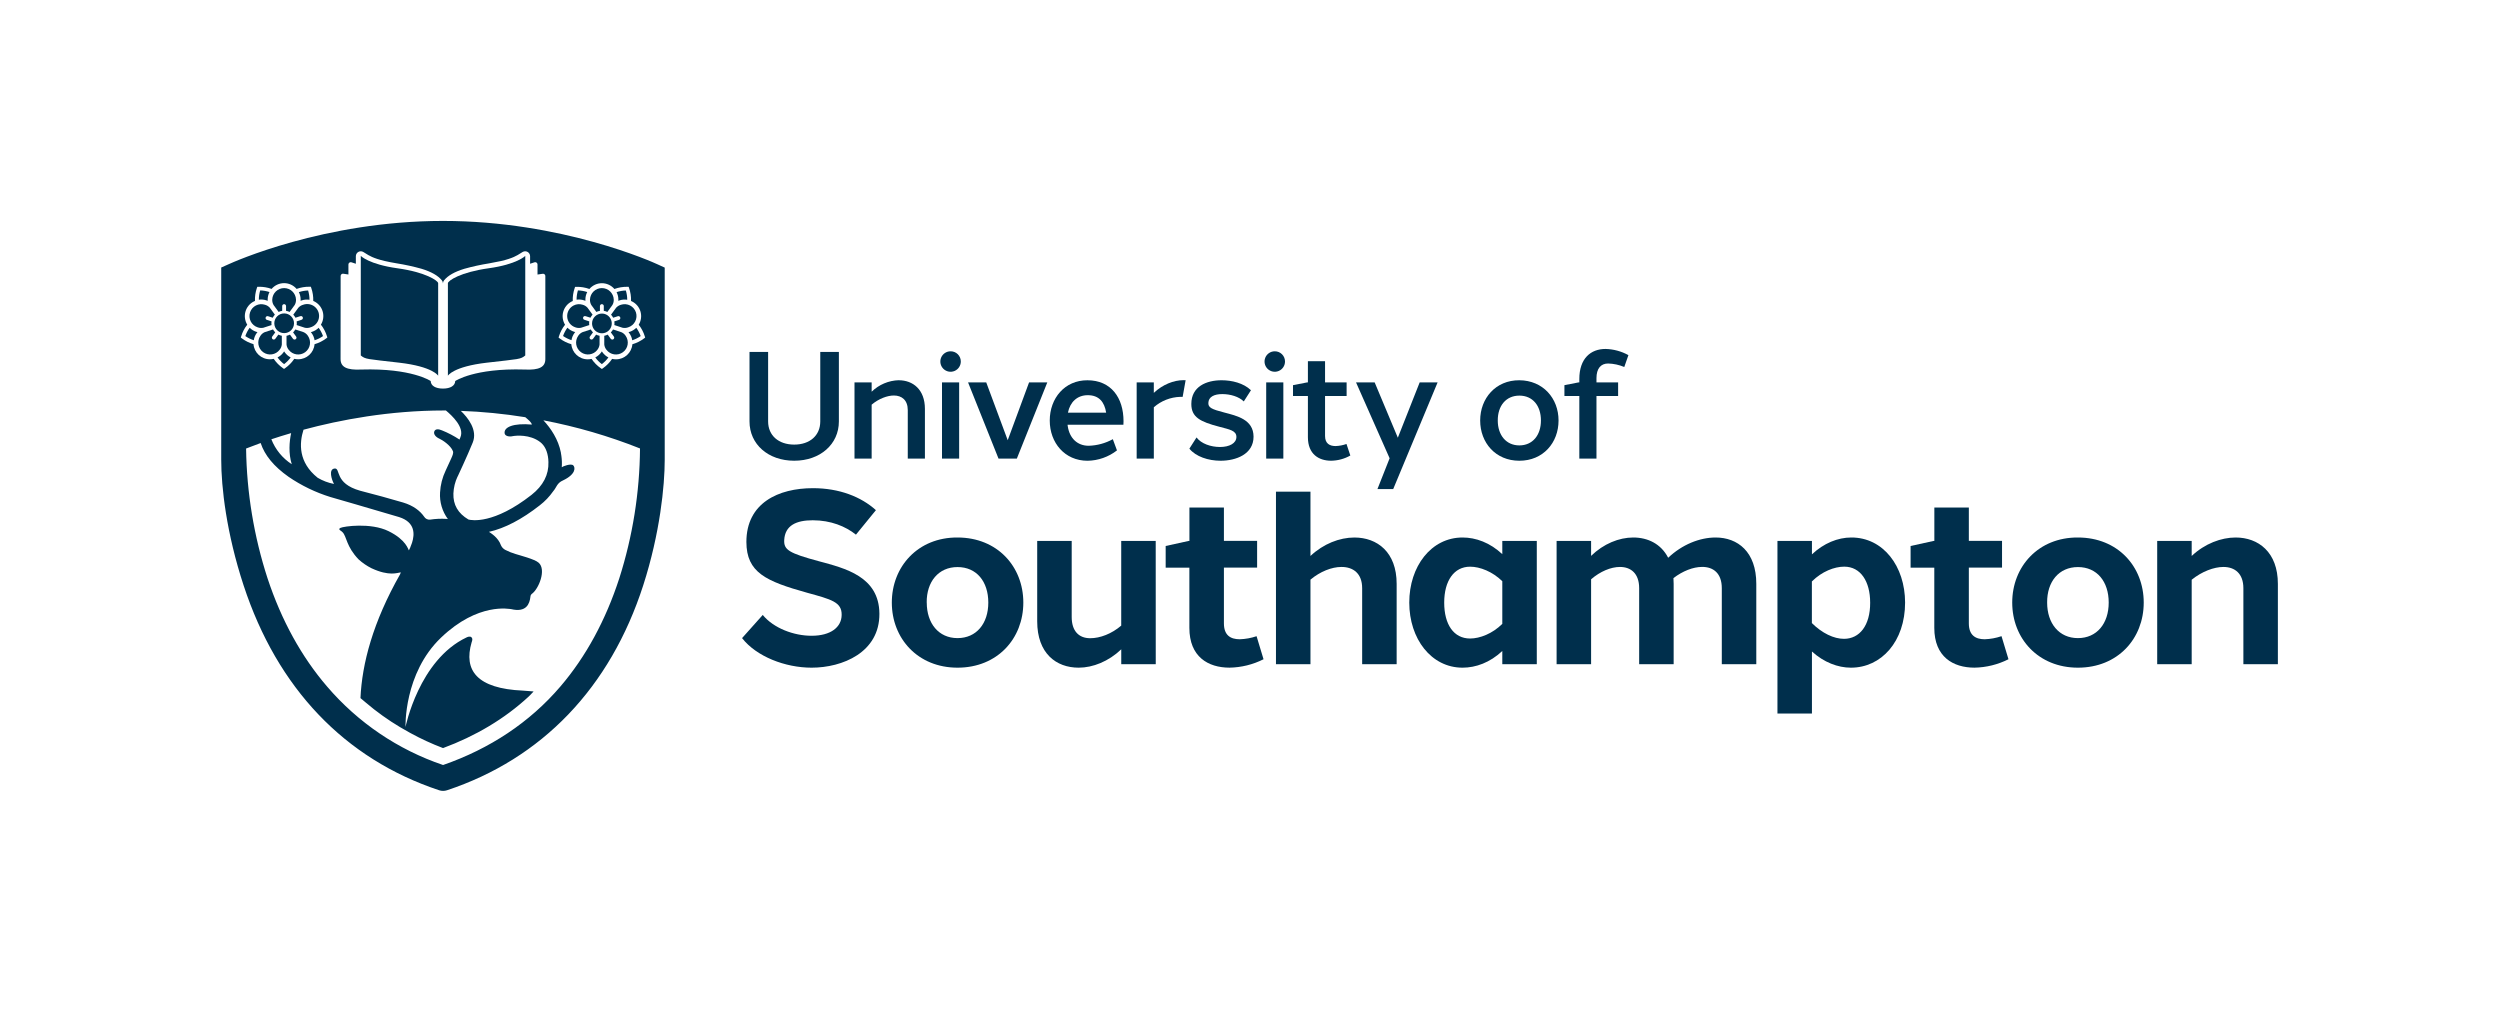
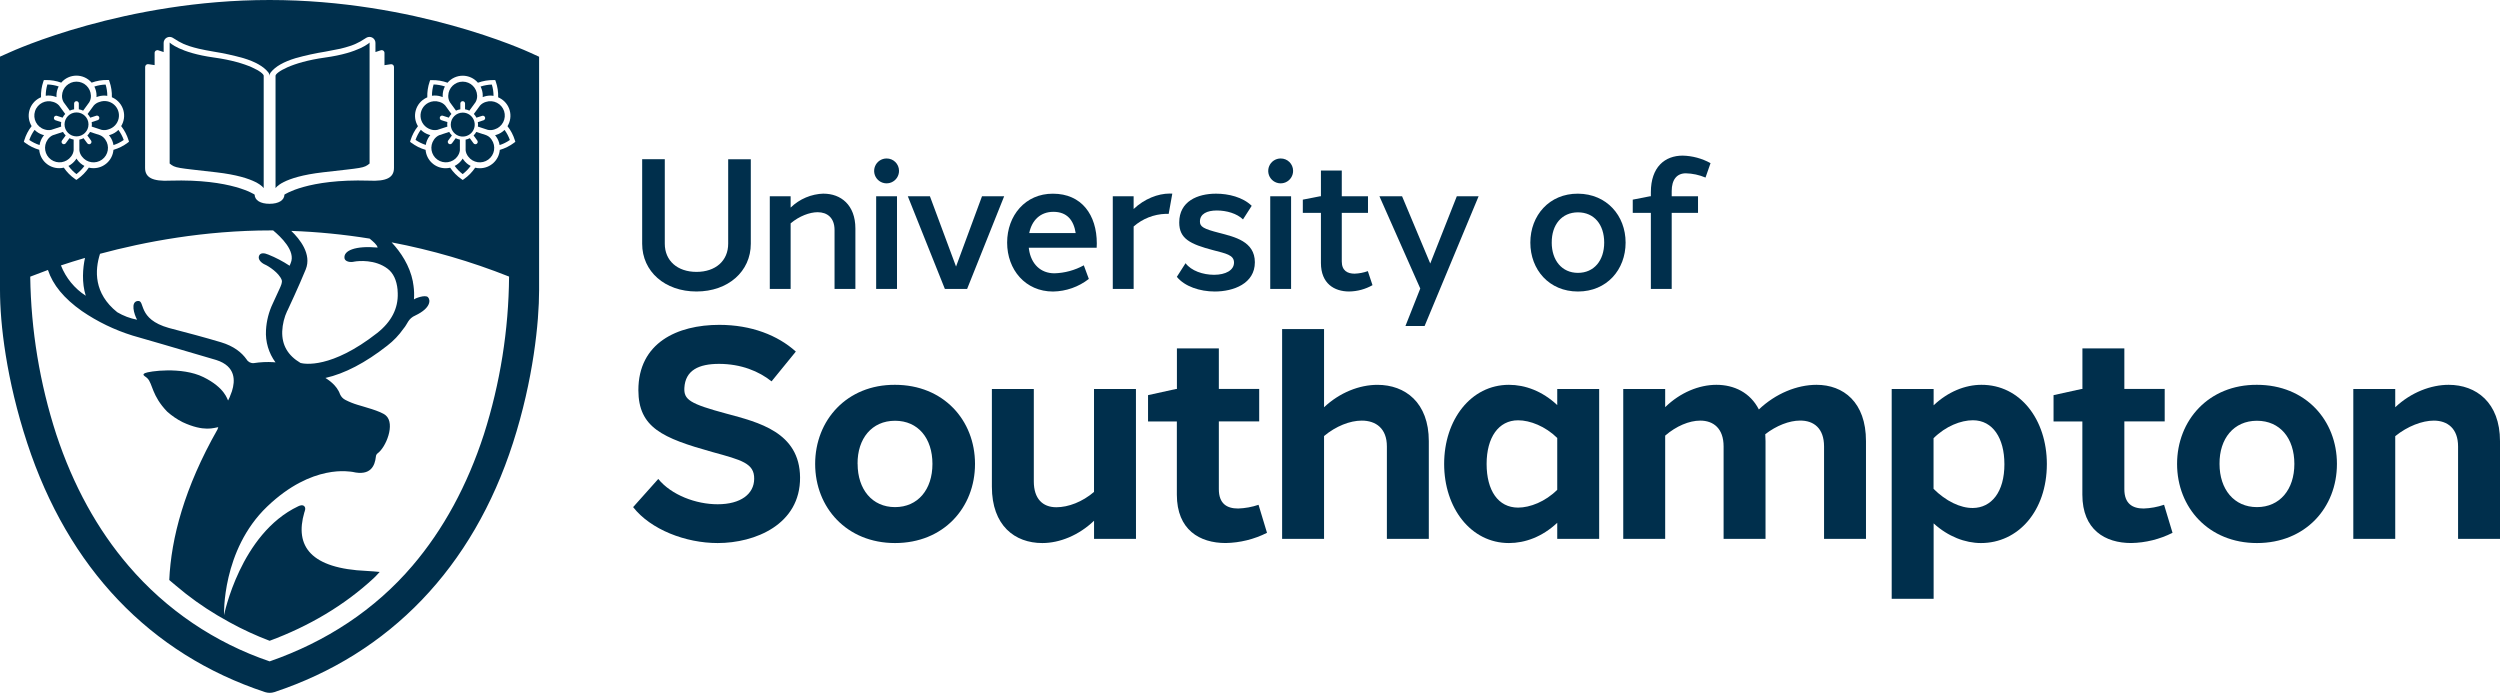
- <svg xmlns="http://www.w3.org/2000/svg" id="Artwork" viewBox="0 0 1522 620" width="1522" height="620">
+ <svg xmlns="http://www.w3.org/2000/svg" id="Artwork" viewBox="134.68 134.5 1252.09 347">
  <defs>
    <style>.cls-1{fill:#002f4c;}</style>
  </defs>
  <path class="cls-1" d="M179.88,193.43l2.93-.94a1.17,1.17,0,1,1,.72,2.22l-2.93.95a7.85,7.85,0,0,1,.09,1.19,7.2,7.2,0,0,1-.08,1.05l5,1.64a6.25,6.25,0,0,0,3.43-.26,7.23,7.23,0,1,0-4.48-13.74,6.13,6.13,0,0,0-2.92,1.8l-3.09,4.24A7.41,7.41,0,0,1,179.88,193.43Z" />
  <path class="cls-1" d="M183,183.14c.23-.09.47-.19.73-.27a10,10,0,0,1,4.69-.37,19.32,19.32,0,0,0-.84-5.65,19.44,19.44,0,0,0-5.64,1,10,10,0,0,1,1.09,4.54Q183,182.77,183,183.14Z" />
  <path class="cls-1" d="M162.22,182.87c.26.08.5.18.74.27q0-.37,0-.78a10,10,0,0,1,1.1-4.56,19.82,19.82,0,0,0-5.65-1,19.36,19.36,0,0,0-.82,5.65A10,10,0,0,1,162.22,182.87Z" />
  <path class="cls-1" d="M156.88,199.28a6.26,6.26,0,0,0,3.43.26l5-1.63a7.45,7.45,0,0,1-.08-1.06,7.85,7.85,0,0,1,.1-1.19l-2.93-.95a1.17,1.17,0,0,1,.72-2.22l2.92.94a7.77,7.77,0,0,1,1.3-1.86l-3.08-4.23a6.27,6.27,0,0,0-2.93-1.8,7.22,7.22,0,1,0-4.47,13.74Z" />
  <path class="cls-1" d="M169.63,189.91a7.83,7.83,0,0,1,2.17-.67v-3a1.18,1.18,0,0,1,2.35,0v3a7.53,7.53,0,0,1,2.17.68l3.08-4.23a6.08,6.08,0,0,0,.81-3.33,7.24,7.24,0,0,0-14.47,0,6.08,6.08,0,0,0,.81,3.33Z" />
  <path class="cls-1" d="M190,202l-.76.21c.16.19.33.4.49.62a10,10,0,0,1,1.79,4.33,19.29,19.29,0,0,0,5.13-2.55,19.23,19.23,0,0,0-2.67-5.05A10.06,10.06,0,0,1,190,202Z" />
  <path class="cls-1" d="M266.75,228.74V172.43c0-1.5-7.56-6.72-24.85-9.11s-22.25-7.52-22.25-7.52v60.6c2.92,2.39,3.43,2.09,23.38,4.4C263.62,223.18,266.75,228.74,266.75,228.74Z" />
  <path class="cls-1" d="M296.4,220.8c20-2.31,20.45-2,23.38-4.4V155.8s-5,5.13-22.26,7.52-24.84,7.61-24.84,9.11v56.31S275.81,223.18,296.4,220.8Z" />
  <path class="cls-1" d="M170.26,212.91a6.06,6.06,0,0,0,1.31-3.17v-5.32a7.54,7.54,0,0,1-2.1-.71l-1.85,2.53a1.14,1.14,0,0,1-.94.49,1.19,1.19,0,0,1-.69-.23,1.16,1.16,0,0,1-.26-1.63l1.84-2.53a7.76,7.76,0,0,1-1.35-1.77l-5.05,1.64a6,6,0,0,0-2.62,2.22,7.23,7.23,0,0,0,11.71,8.48Z" />
  <path class="cls-1" d="M173.41,214.56c-.16-.22-.3-.43-.43-.65-.14.22-.28.43-.44.65a10,10,0,0,1-3.58,3.05,19.37,19.37,0,0,0,4,4.08,20,20,0,0,0,4-4.09A10,10,0,0,1,173.41,214.56Z" />
  <path class="cls-1" d="M156.28,202.78c.16-.22.32-.43.48-.62L156,202a10,10,0,0,1-4-2.46,19.44,19.44,0,0,0-2.65,5.07,19.89,19.89,0,0,0,5.14,2.53A9.93,9.93,0,0,1,156.28,202.78Z" />
  <path class="cls-1" d="M184.78,202.21h0l-5-1.63a7.76,7.76,0,0,1-1.35,1.77l1.85,2.53a1.17,1.17,0,0,1-.26,1.63,1.19,1.19,0,0,1-.69.23,1.17,1.17,0,0,1-.95-.49l-1.85-2.53a7.88,7.88,0,0,1-2.1.71v5.32a6.06,6.06,0,0,0,1.31,3.17,7.23,7.23,0,0,0,11.71-8.48A6,6,0,0,0,184.78,202.21Z" />
  <path class="cls-1" d="M173,202.81a6,6,0,1,0-6-6A6,6,0,0,0,173,202.81Z" />
  <path class="cls-1" d="M378.22,202.21h0l-5-1.63a7.72,7.72,0,0,1-1.34,1.77l1.84,2.53a1.16,1.16,0,0,1-.26,1.63,1.19,1.19,0,0,1-.69.23,1.17,1.17,0,0,1-.95-.49l-1.84-2.53a7.88,7.88,0,0,1-2.1.71v5.32a6.06,6.06,0,0,0,1.31,3.17,7.23,7.23,0,0,0,11.71-8.48A6,6,0,0,0,378.22,202.21Z" />
  <path class="cls-1" d="M387.16,190.18a7.23,7.23,0,0,0-9.12-4.64,6.27,6.27,0,0,0-2.93,1.8L372,191.58a8,8,0,0,1,1.29,1.85l2.93-.94a1.17,1.17,0,0,1,.72,2.22l-2.94.95a7.85,7.85,0,0,1,.1,1.19,7.2,7.2,0,0,1-.08,1.05l5,1.64a6.22,6.22,0,0,0,3.42-.26A7.23,7.23,0,0,0,387.16,190.18Z" />
  <path class="cls-1" d="M363.7,212.91a6.16,6.16,0,0,0,1.31-3.17v-5.32a7.44,7.44,0,0,1-2.1-.71l-1.85,2.53a1.17,1.17,0,0,1-.95.49,1.19,1.19,0,0,1-.69-.23,1.17,1.17,0,0,1-.26-1.63l1.84-2.53a8.05,8.05,0,0,1-1.35-1.77l-5,1.64a6,6,0,0,0-2.62,2.22,7.23,7.23,0,0,0,11.71,8.48Z" />
  <path class="cls-1" d="M366.85,214.56c-.16-.22-.3-.43-.44-.65-.13.22-.27.43-.43.65a10.11,10.11,0,0,1-3.58,3.05,19.37,19.37,0,0,0,4,4.08,19.7,19.7,0,0,0,4-4.09A9.94,9.94,0,0,1,366.85,214.56Z" />
  <path class="cls-1" d="M400.25,160.9c-2.32-1.08-58-26.4-130.55-26.4s-128.18,25.3-130.53,26.37l-4.49,2V279.81c0,16.82,3.15,44.71,13.64,76.62,20.5,62.42,61.35,105.54,119.06,124.69a7.55,7.55,0,0,0,4.73,0c57.73-19.16,99.38-62.33,119.51-124.84,10.2-31.69,13.06-60.58,13.06-76.36v-117ZM207.38,168a1.39,1.39,0,0,1,1.6-1.36l3.14.47V161a1.38,1.38,0,0,1,.57-1.12,1.41,1.41,0,0,1,1.24-.2l2.71.89v-4.6a3,3,0,0,1,4.51-2.58c.47.27.91.55,1.37.84,2.07,1.33,4.65,3,11.7,4.67,2,.49,4.62.95,7.38,1.44a134.75,134.75,0,0,1,15,3.28c6,1.83,10.08,4.15,12.42,7.08a2.93,2.93,0,0,1,.65,1.84,3.05,3.05,0,0,1,.65-1.84c2.35-2.93,6.41-5.25,12.43-7.08a134.59,134.59,0,0,1,15-3.28c2.76-.49,5.37-1,7.39-1.44,7.05-1.69,9.63-3.34,11.7-4.67.46-.29.9-.57,1.36-.84a3.07,3.07,0,0,1,1.52-.41,2.92,2.92,0,0,1,1.49.4,3,3,0,0,1,1.51,2.59v4.6l2.7-.89a1.43,1.43,0,0,1,1.25.2,1.38,1.38,0,0,1,.57,1.12v6.14l3.14-.47A1.38,1.38,0,0,1,332,168v50.6c0,4.8-3.62,6.84-12.66,6.37-30.69-.93-42.2,7-42.2,7-.07,2.84-2.91,4.6-7.47,4.6s-7.4-1.76-7.46-4.6c0,0-11.51-7.91-42.21-7-9,.47-12.66-1.57-12.66-6.37Zm60,99c1.86.81,7,4.13,8.37,7.67.47,1.23-.42,3-1,4.33-1.78,3.95-3.23,7-3.44,7.49a35.32,35.32,0,0,0-3.41,13.36A24.69,24.69,0,0,0,272.67,316l-.89-.1a46.64,46.64,0,0,0-10,.46,3.75,3.75,0,0,1-3.59-1.84c-2.46-3.51-6.49-6.7-12.81-8.6-7.65-2.29-17.73-5-26.1-7.16h0c-16-4.5-11.72-13.91-15.56-13.53s-1.84,6.77-.38,9.4a30.82,30.82,0,0,1-9.94-3.76c-11.82-9.44-11.26-21-8.63-29.26,22.26-6,52.28-11.71,85.54-11.71h1.16c3.73,3.11,11.47,10.31,8.79,16.4-.18.42-.35.86-.53,1.3A59.56,59.56,0,0,0,269.05,262c-2.07-.89-4-1-4.64.64S265.29,266.05,267.36,267Zm11.2,23.18.08-.16c.23-.5,5.74-12.23,9.14-20.59,3.11-7.66-3-15.22-7.25-19.29A319,319,0,0,1,319.81,254c1.77,1.5,3.67,3,4,4.48-11.15-1-17.26,1.5-16.58,5.44.34,1.59,2.79,2.14,5,1.59,1.93-.35,10.33-1.18,16.57,3.57,2.85,2.16,4.53,5.7,5,10.51l0,.36c0,.44.07.88.08,1.34.28,7.67-3.17,14.38-10.3,20-23,18-36.45,15.52-38.38,15-6.39-3.77-9.39-9-9.17-15.86A26.91,26.91,0,0,1,278.56,290.13ZM147.25,206l-.63-.49.22-.76a21.63,21.63,0,0,1,3.68-7.09,10,10,0,0,1,4-14.13l.7-.32a22,22,0,0,1,1.16-7.87l.27-.75.8,0a21.79,21.79,0,0,1,7.9,1.3,10,10,0,0,1,15.22,0,22.19,22.19,0,0,1,7.86-1.33l.8,0,.27.75a21.88,21.88,0,0,1,1.21,7.89l.66.31a10,10,0,0,1,4,14.15,21.74,21.74,0,0,1,3.69,7.06l.23.76-.63.49a22.08,22.08,0,0,1-7.16,3.58,10,10,0,0,1-10,9.18,10.25,10.25,0,0,1-2.34-.27,22.07,22.07,0,0,1-5.58,5.69l-.66.45-.66-.45a22,22,0,0,1-5.62-5.68,10.49,10.49,0,0,1-2.31.26,10,10,0,0,1-10-9.21A22,22,0,0,1,147.25,206Zm30.39,76.63a32,32,0,0,1-12.44-15.2c3.59-1.2,7.62-2.47,12.05-3.76v0C176.13,268.77,175.56,276.08,177.64,282.67ZM377.05,352c-8.3,25.59-20.35,47.76-35.82,65.87-18.7,21.92-43.08,38-71.49,47.87a161,161,0,0,1-70.67-47.85c-15.56-18.11-27.74-40.26-36.2-65.83a268.33,268.33,0,0,1-13.05-79c2.2-.88,5.19-2,8.87-3.35,2.47,7.47,8,14.23,17,20.57a94.79,94.79,0,0,0,25.44,12.3s26.3,7.57,41.86,12.22c9.92,3.16,9.47,10.5,7.88,15.54-.11.3-.23.6-.33.91-.21.61-.45,1.24-.72,1.87a.59.59,0,0,1,0,.08c-.27.62-.56,1.24-.9,1.87-.42-.41-1.45-6.33-12.36-11.7s-27.41-2.92-29.27-2c-.93.45-1,.92-.14,1.54a8.31,8.31,0,0,1,1.39,1.1c2.59,2.61,2.18,8.71,9.85,16.63a35.55,35.55,0,0,0,7.75,5.29C237,351,242,348.68,244,348.44c-.13.38-.23.77-.39,1.13C227,378.81,220.4,404,219.45,425l3.34,2.81a150.39,150.39,0,0,0,20.79,14.89v0l6.14,3.5a156.5,156.5,0,0,0,20,9.23c19.64-7.26,37.5-17.79,52.13-31.36,0,0,1.91-1.82,3-3.12-2.11-.21-4.24-.39-6.43-.5-28.17-1.21-36.24-12.39-31.32-29.31.15-.52,1-2.24-.13-3.2-.89-.79-2.36-.15-2.94.13-29,13.74-37.15,54.51-37.15,54.51s-1.16-32.58,21.59-54.36,41.9-17.38,42.76-17.38c9.23,2.19,11.22-3.24,11.7-7.6a2.3,2.3,0,0,1,.81-1.65c4.25-3,9-14.78,4.2-19-2.35-2.2-11.81-4.56-14.13-5.33a35.2,35.2,0,0,1-6.09-2.44A5.74,5.74,0,0,1,305,332c-1.69-4.82-6.25-7.47-7.33-8.21,9.59-2.15,20-7.57,30.94-16.15a38.84,38.84,0,0,0,8.17-8.56c2.08-2.35,2.21-5,6-6.62,7.8-3.72,7.58-7.79,6.22-9.14s-6.37.57-7,1.14a31.87,31.87,0,0,0-.23-6.94,2.56,2.56,0,0,0-.05-.27c0-.18-.05-.36-.08-.53-.05-.33-.11-.65-.17-1,0-.07,0-.14,0-.2-1.58-8-6.07-14.74-10.66-19.64a324,324,0,0,1,58.83,17.14A267.28,267.28,0,0,1,377.05,352Zm15.1-146a22.08,22.08,0,0,1-7.16,3.58,10,10,0,0,1-10,9.18,10.16,10.16,0,0,1-2.33-.27,22.07,22.07,0,0,1-5.58,5.69l-.66.45-.66-.45a22,22,0,0,1-5.62-5.68,10.56,10.56,0,0,1-2.31.26,10,10,0,0,1-10-9.21,21.93,21.93,0,0,1-7.14-3.54l-.63-.49.22-.76A21.63,21.63,0,0,1,344,197.7a10,10,0,0,1,4-14.13l.69-.32a21.87,21.87,0,0,1,1.17-7.87l.27-.75.79,0a21.74,21.74,0,0,1,7.9,1.3,10,10,0,0,1,15.22,0,22.23,22.23,0,0,1,7.87-1.33l.8,0,.27.75a21.74,21.74,0,0,1,1.2,7.89l.67.31a10,10,0,0,1,4,14.15,21.64,21.64,0,0,1,3.7,7.06l.23.76Z" />
  <path class="cls-1" d="M383.38,202l-.75.21c.16.19.32.4.48.62a9.9,9.9,0,0,1,1.8,4.33,19.44,19.44,0,0,0,5.13-2.55,19.86,19.86,0,0,0-2.67-5.05A10,10,0,0,1,383.38,202Z" />
  <path class="cls-1" d="M363.06,189.91a8,8,0,0,1,2.18-.67v-3a1.18,1.18,0,0,1,2.35,0v3a7.73,7.73,0,0,1,2.17.68l3.08-4.23a6.08,6.08,0,0,0,.81-3.33,7.24,7.24,0,0,0-14.47,0,6.08,6.08,0,0,0,.81,3.33Z" />
  <path class="cls-1" d="M376.43,183.14c.24-.09.48-.19.74-.27a10,10,0,0,1,4.69-.37,19.28,19.28,0,0,0-.85-5.65,19.55,19.55,0,0,0-5.64,1,9.91,9.91,0,0,1,1.09,4.54Q376.46,182.77,376.43,183.14Z" />
  <path class="cls-1" d="M360.44,196.85a6,6,0,1,0,6-5.95A6,6,0,0,0,360.44,196.85Z" />
  <path class="cls-1" d="M355.66,182.87c.26.08.5.18.73.27q0-.37,0-.78a9.88,9.88,0,0,1,1.11-4.56,19.82,19.82,0,0,0-5.66-1,19.71,19.71,0,0,0-.82,5.65A10,10,0,0,1,355.66,182.87Z" />
  <path class="cls-1" d="M353.74,199.54l5-1.63a7.45,7.45,0,0,1-.08-1.06,7.85,7.85,0,0,1,.09-1.19l-2.92-.95a1.17,1.17,0,1,1,.72-2.22l2.92.94a8,8,0,0,1,1.29-1.86l-3.08-4.23a6.13,6.13,0,0,0-2.92-1.8,7.21,7.21,0,0,0-5.53.43,7.23,7.23,0,0,0,1.05,13.31A6.25,6.25,0,0,0,353.74,199.54Z" />
  <path class="cls-1" d="M345.44,199.49a19.44,19.44,0,0,0-2.65,5.07,19.64,19.64,0,0,0,5.13,2.53,9.93,9.93,0,0,1,1.79-4.31c.16-.22.33-.43.49-.62l-.76-.21A10,10,0,0,1,345.44,199.49Z" />
  <path class="cls-1" d="M510.71,256.57c0,13.88-11.37,23.92-27.2,23.92s-27.21-10-27.21-23.92V214.24h11.33v42.32c0,8.54,6.34,14.11,15.88,14.11s15.87-5.55,15.87-14.11V214.25h11.33Z" />
  <path class="cls-1" d="M547.2,231.5c8.48,0,15.89,5.53,15.89,17.45V279.2H552.65V249.68c0-6.11-3.67-8.9-8.45-8.9-4,0-9.22,1.94-13.54,5.58V279.2H520.22V232.8h10.44v5.67a24.73,24.73,0,0,1,16.54-7Z" />
  <path class="cls-1" d="M584.94,220a6.23,6.23,0,1,1-6.23-6.13A6.18,6.18,0,0,1,584.94,220ZM573.49,279.2V232.8h10.44v46.4Z" />
  <path class="cls-1" d="M619.05,279.2H607.9l-18.55-46.4h11.07L613.5,268l13-35.2H637.6Z" />
  <path class="cls-1" d="M684,256.44c0,.71,0,1.42-.07,2.12h-34c0,.28.06.55.1.82,1.07,7.35,5.82,12,12.75,12a32.37,32.37,0,0,0,14.71-4l2.52,6.82a29.92,29.92,0,0,1-17.92,6.31c-13.89,0-23-10.95-23-24.5s9.12-24.57,22.94-24.5C676.38,231.5,684,242.11,684,256.44Zm-33.81-5.22h23.23c-1-6.46-4.35-10.63-11.17-10.63C655.76,240.59,651.46,244.8,650.16,251.22Z" />
  <path class="cls-1" d="M721.81,231.48,720,241.6a12,12,0,0,0-1.48,0,25.6,25.6,0,0,0-16.07,6.33V279.2H692V232.8h10.44v6.38c5.38-5.09,12.18-7.74,18.09-7.74C721,231.44,721.4,231.45,721.81,231.48Z" />
  <path class="cls-1" d="M743.76,231.5c6.15,0,13.34,1.71,17.82,6.08l-4.36,6.81c-3-2.93-8.14-4.47-13.1-4.47s-8.38,1.71-8.47,5.38c-.1,2.8,1.89,3.84,9.68,5.84,7.59,2,17.8,4.2,17.83,14.7,0,10.73-10.75,14.66-20.07,14.66-7.47,0-15.12-2.54-19-7.35l4.36-6.83c2.85,3.81,8.7,5.8,14.27,5.81,5.78,0,10-2.27,10-6.13s-4.15-4.53-10.32-6.17c-11.75-3.07-17.13-5.82-17.12-13.91,0-10.62,9.2-14.42,18.42-14.42Z" />
  <path class="cls-1" d="M782.31,220a6.23,6.23,0,1,1-6.23-6.13A6.18,6.18,0,0,1,782.31,220ZM770.86,279.2V232.8H781.3v46.4Z" />
  <path class="cls-1" d="M822.08,277.32a24.38,24.38,0,0,1-11.69,3.17c-7.43,0-14.14-3.95-14.14-14.3V241.1h-9.07v-6.61l8.63-1.69h.44V219.91h10.44V232.8h13.13v8.3H806.69v24.33c0,4.67,2.89,6.14,6.44,6.13a21.71,21.71,0,0,0,6.61-1.27Z" />
  <path class="cls-1" d="M848.18,297.76h-9.6L846,279,825.55,232.8h11.34L851,266.48,864.3,232.8h10.92Z" />
  <path class="cls-1" d="M948.84,256c0,13.55-9.39,24.5-23.86,24.5s-23.85-10.95-23.85-24.5,9.48-24.59,23.85-24.5S948.84,242.45,948.84,256Zm-37,0c0,8.89,5.09,15.16,13.13,15.16S938.12,265,938.12,256s-5-15.15-13.14-15.15S911.77,247.11,911.85,256Z" />
  <path class="cls-1" d="M971.93,230.19v2.61h13.18v8.3H971.93v38.1H961.49V241.1h-9.07v-6.61l8.63-1.69h.44v-2c0-12.64,7-18.38,16-18.36a30.36,30.36,0,0,1,13.89,3.77l-2.52,7.22A27,27,0,0,0,979,221.3C974.54,221.3,971.93,224.44,971.93,230.19Z" />
  <path class="cls-1" d="M533.26,310.58,521.1,325.5c-6.31-5.06-15.27-8.75-26.31-8.76-10,0-16.89,3.12-17.36,12.07-.26,5.87,2.68,7.91,21.15,12.88,15.85,4.28,36.65,9.22,36.8,31.94.16,23.6-22.57,32.85-41.27,32.85-16.07,0-33.56-6.76-42.34-18l12.59-14.1c6.57,8.05,18.93,12.7,29.76,12.67,11.58,0,18.21-5.17,18.28-12.68.15-7.87-6.31-9.45-21-13.5-25.05-7-36.95-12.27-37-30.94,0-23.74,19.49-32.73,40.54-32.73C511,297.2,524.27,302.46,533.26,310.58Z" />
  <path class="cls-1" d="M623,366.85c0,21.92-15.77,39.63-40.06,39.63-24.13,0-40-17.71-40-39.63s15.92-39.77,40-39.62C607.2,327.23,623,344.94,623,366.85Zm-58.79,0c0,12.69,7.25,21.63,18.73,21.63s18.74-8.82,18.74-21.63-7.13-21.62-18.74-21.62S564.05,354.17,564.18,366.85Z" />
  <path class="cls-1" d="M703.62,404.38h-21V395.3c-7.68,7.36-17.29,11.18-25.91,11.18-13.76,0-25.26-8.71-25.26-28.22V329.33h21v46.29c0,8.59,4.36,12.91,11.25,12.93,6.06,0,13.07-2.69,18.9-7.67V329.33h21Z" />
  <path class="cls-1" d="M769.24,401.35a47.83,47.83,0,0,1-20.7,5.12c-13,0-24.45-6.59-24.45-24.22V345.58H709.66V332.4l14-3.08h.46V309h21v20.3h20.21v16.26H745.12v33.94c0,7.24,4,9.69,9.66,9.68A35.25,35.25,0,0,0,765,387.32Z" />
  <path class="cls-1" d="M824.58,327.24c13.83,0,25.7,8.84,25.7,28.2v48.94h-21v-46.3c0-9-5.49-12.94-12.61-12.92-5.9,0-12.92,2.77-18.86,7.72v51.5h-21V299.31h21v39.16c7.86-7.39,17.71-11.24,26.79-11.23Z" />
  <path class="cls-1" d="M935.6,404.38h-21v-8.05c-7.51,7.05-16.11,10.15-24.2,10.15-19.07,0-32.44-17.56-32.44-39.63s13.37-39.62,32.44-39.62c8.09,0,16.69,3.1,24.2,10.15v-8.05h21Zm-21-24.54v-26C908.64,348,901,345,895,345c-9.82,0-15.77,8.61-15.77,21.88S885,388.72,895,388.73C901,388.72,908.64,385.73,914.57,379.84Z" />
  <path class="cls-1" d="M1044.46,327.23c13.45,0,24.8,8.7,24.77,28.22v48.93h-21v-46.3c0-9.06-5.15-13-12-12.94-5.4,0-11.82,2.49-17.44,6.82.09,1.12.13,2.28.13,3.49v48.93h-21v-46.3c0-9-5.09-12.93-11.71-12.92-5.5,0-12,2.72-17.55,7.51v51.71h-21V329.33h21v9.09c7.56-7.37,17-11.19,25.66-11.19,8.91,0,16.94,3.9,21.26,12.34,8.43-8,19.12-12.34,28.89-12.34Z" />
  <path class="cls-1" d="M1127,327.23c19.58-.08,32.79,17.56,32.82,39.62,0,23.69-14.47,39.65-33,39.63-7.87,0-16.45-3.23-23.71-9.85V434.4h-21V329.33h21v8.16c7.17-6.77,15.75-10.26,23.93-10.26Zm11.55,39.62c0-12.83-5.77-21.87-15.77-21.87-6,0-13.61,2.93-19.71,9v25.35c6.16,6.12,13.39,9.65,19.68,9.59C1132,388.84,1138.61,381,1138.56,366.85Z" />
  <path class="cls-1" d="M1222.76,401.35a47.87,47.87,0,0,1-20.7,5.12c-13,0-24.46-6.59-24.46-24.22V345.58h-14.43V332.4l14-3.08h.46V309h21v20.3h20.21v16.26h-20.21v33.94c0,7.24,4.06,9.69,9.67,9.68a35.25,35.25,0,0,0,10.22-1.88Z" />
  <path class="cls-1" d="M1305.1,366.85c0,21.92-15.77,39.63-40.06,39.63-24.13,0-40-17.71-40-39.63s15.92-39.77,40-39.62C1289.33,327.23,1305.1,344.94,1305.1,366.85Zm-58.8,0c0,12.69,7.26,21.63,18.74,21.63s18.74-8.82,18.74-21.63-7.13-21.62-18.74-21.62S1246.18,354.17,1246.3,366.85Z" />
  <path class="cls-1" d="M1361.05,327.23c13.78,0,25.72,8.85,25.72,28.22v48.93h-21v-46.3c0-8.95-5.26-12.92-12.16-12.92-5.77,0-13.13,2.78-19.31,7.78v51.44h-21V329.33h21v9.14c8-7.55,18-11.24,26.78-11.24Z" />
</svg>
